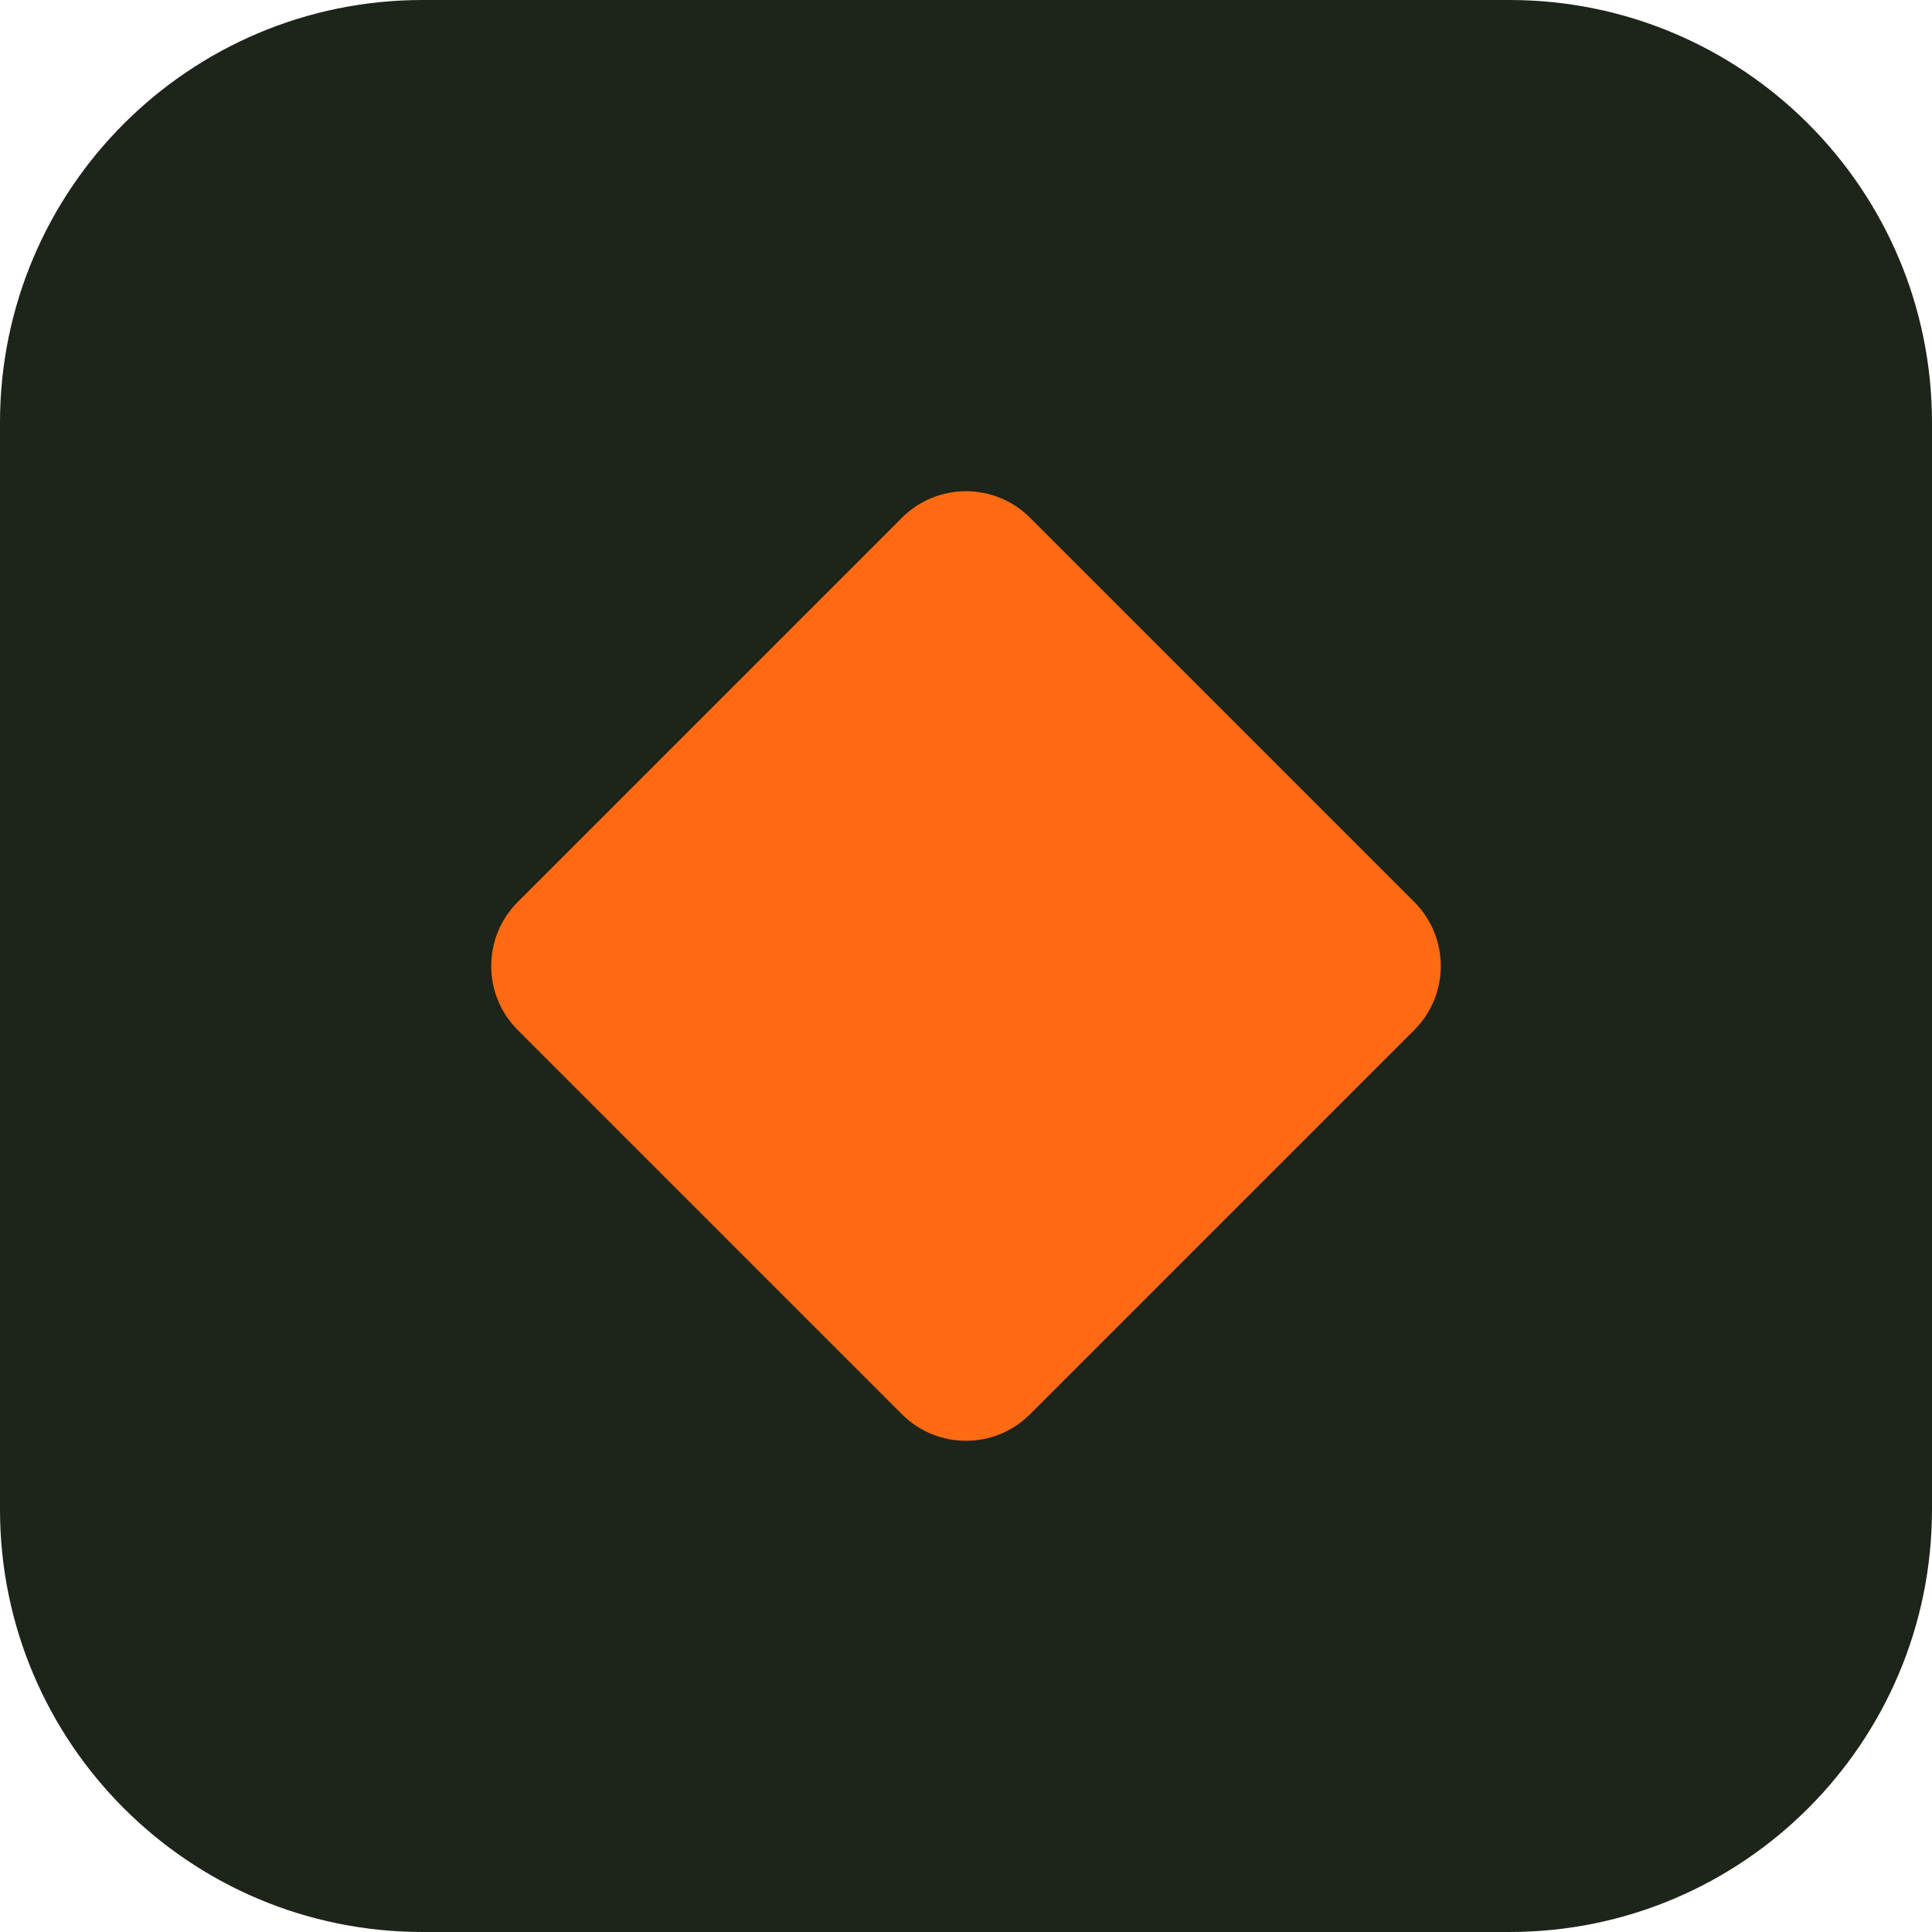
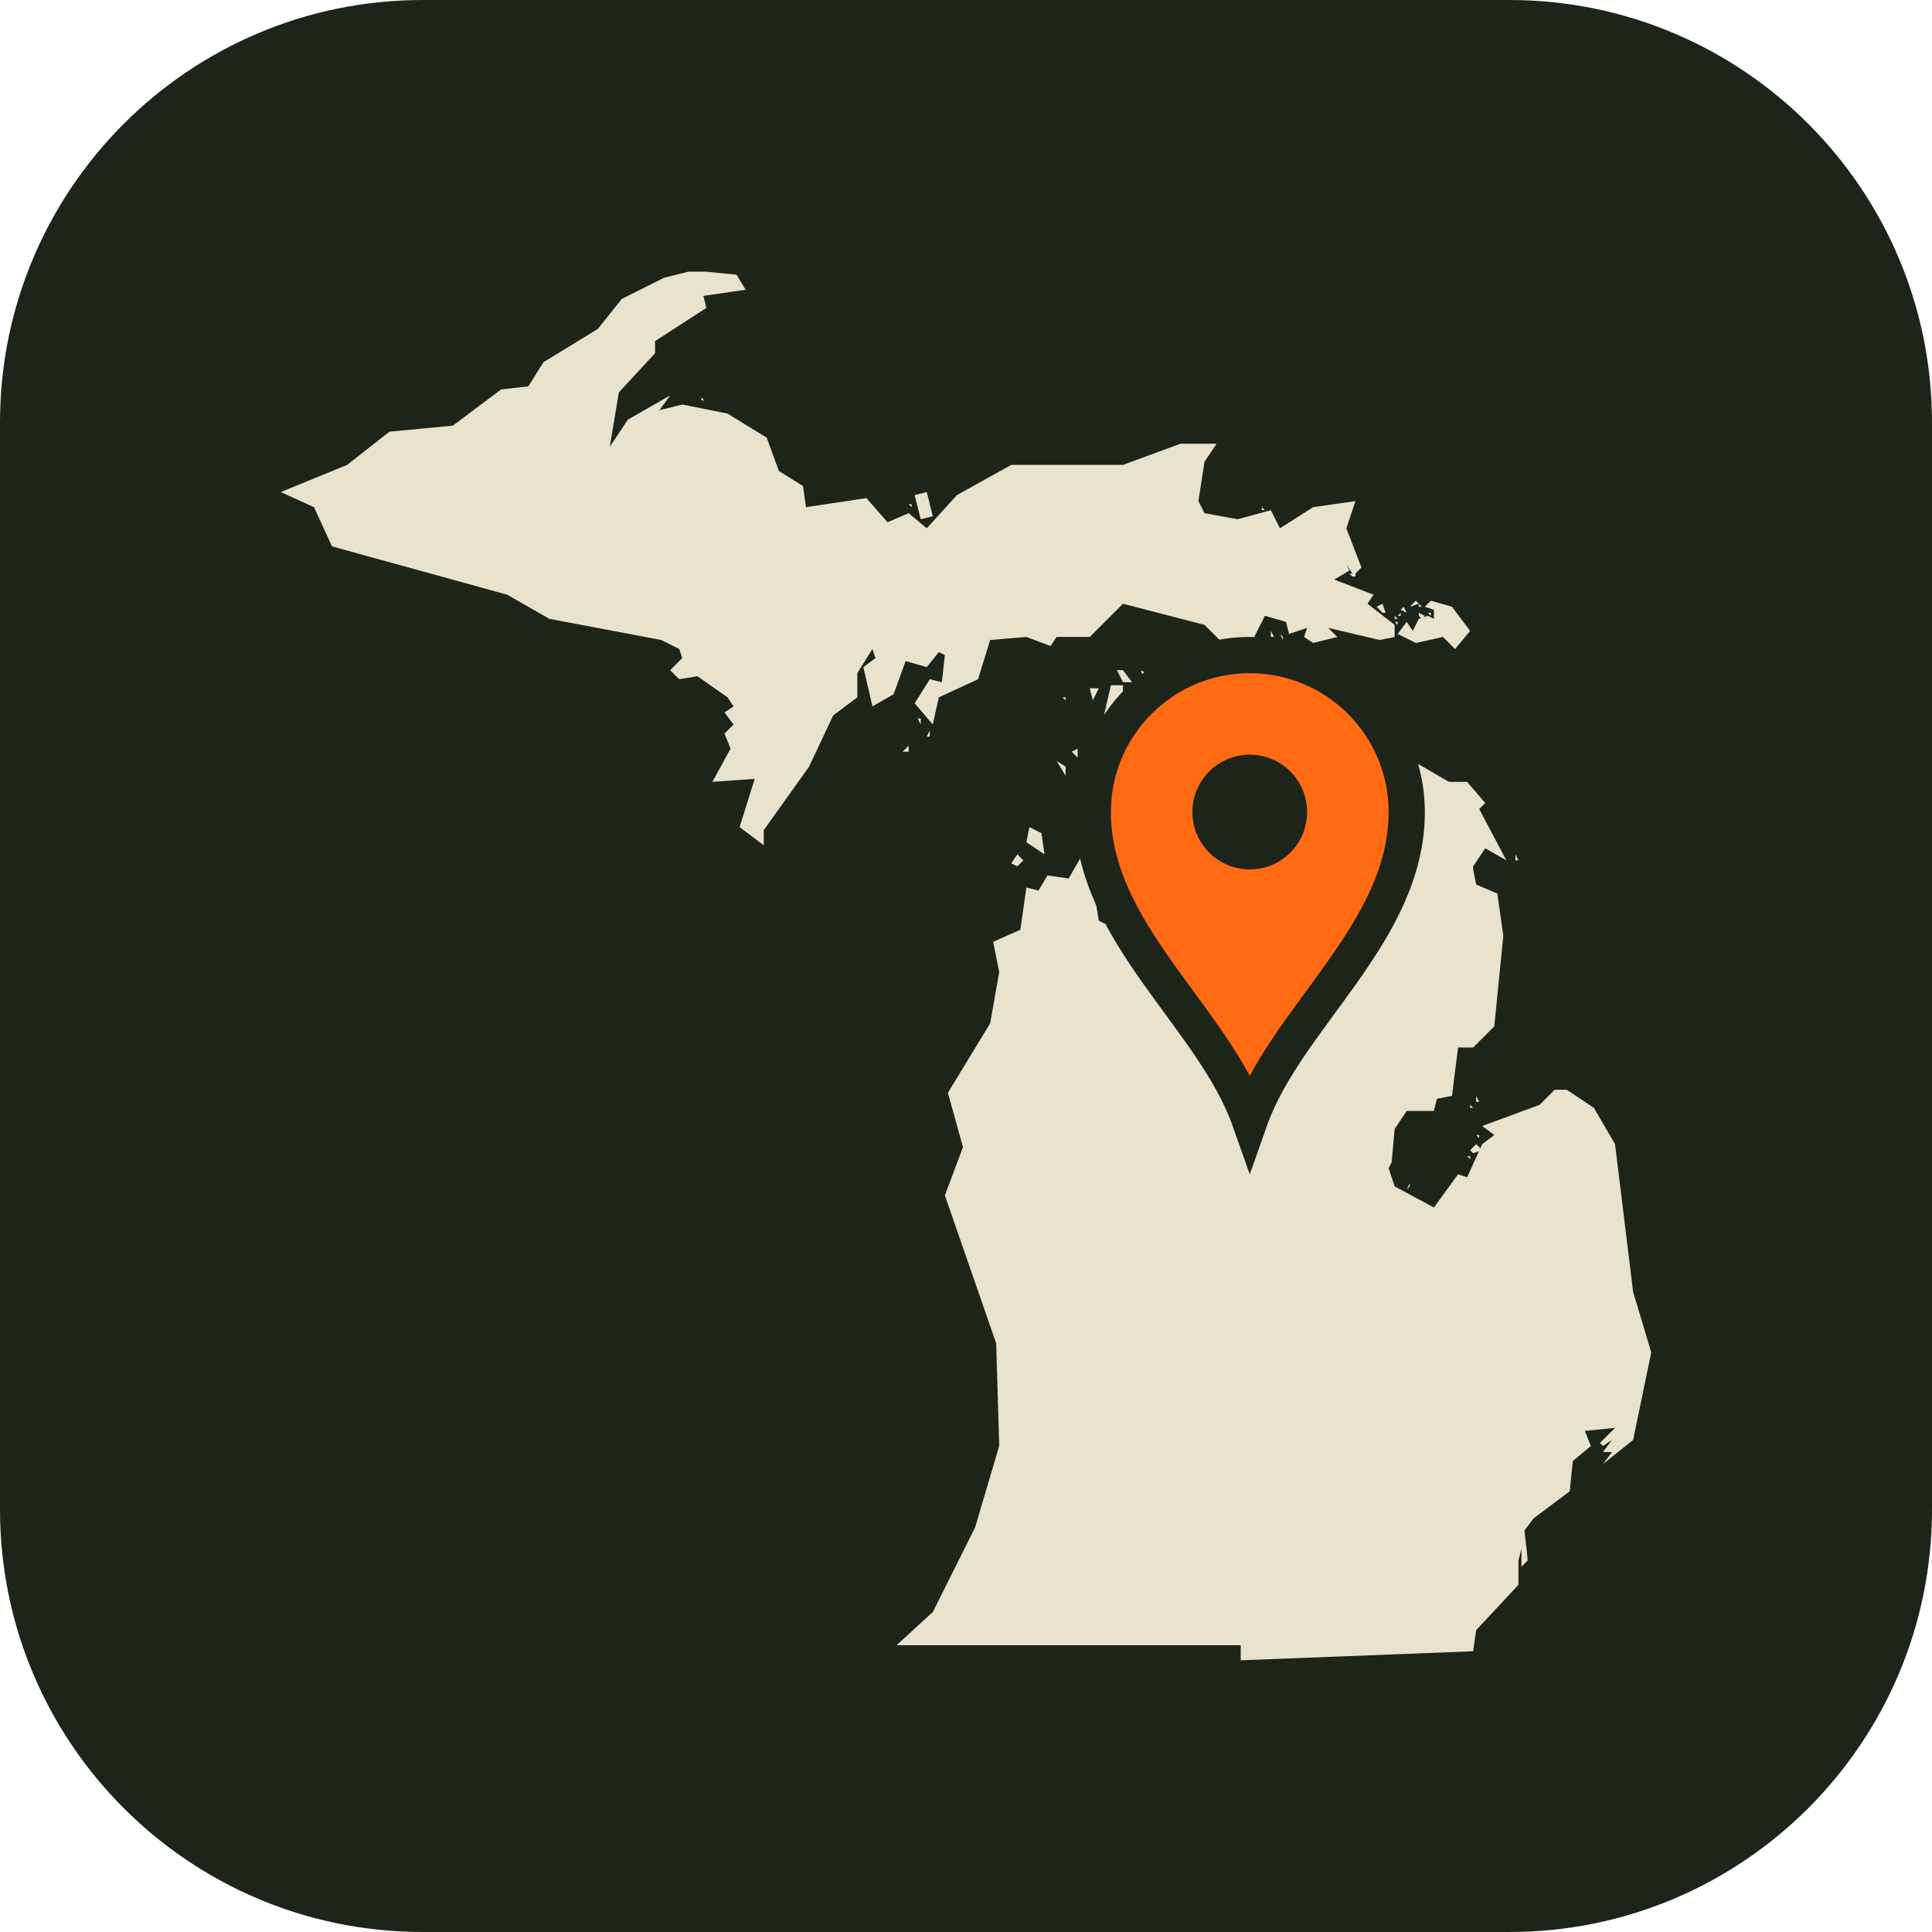
<svg xmlns="http://www.w3.org/2000/svg" viewBox="0 0 64 64">
  <rect width="64" height="64" rx="14" fill="#1d2419" />
-   <rect x="20" y="20" width="24" height="24" rx="3" fill="#ff6a13" transform="rotate(45 32 32)" />
+   <path d="M18.2 20.5 L16.8 19.7 L11.0 18.1 L10.4 16.8 L9.3 16.3 L11.5 15.4 L12.9 14.3 L15.0 14.1 L16.6 12.9 L17.5 12.8 L18.0 12.0 L19.8 10.9 L20.6 9.9 L22.0 9.2 L22.8 9.0 L23.4 9.0 L24.4 9.1 L24.7 9.6 L23.3 9.8 L23.4 10.2 L21.7 11.3 L21.7 11.7 L20.5 13.0 L20.2 14.8 L20.8 13.9 L22.2 13.1 L21.4 14.2 L21.8 13.6 L22.6 13.4 L24.1 13.7 L25.4 14.5 L25.8 15.6 L26.6 16.1 L26.7 16.8 L28.7 16.5 L29.4 17.3 L30.1 17.0 L30.7 17.5 L31.7 16.4 L33.5 15.4 L37.2 15.4 L39.1 14.7 L40.3 14.7 L39.9 15.3 L39.7 16.6 L39.9 17.0 L41.0 17.2 L42.1 16.9 L42.4 17.5 L43.5 16.8 L44.9 16.6 L44.6 17.5 L45.1 18.8 L45.0 18.9 L44.9 19.0 L44.9 19.1 L44.8 19.1 L44.8 19.1 L44.7 19.0 L44.8 19.0 L44.6 18.7 L44.7 18.9 L44.2 19.2 L45.5 19.7 L45.3 20.0 L46.2 20.7 L46.2 21.1 L45.7 21.2 L44.0 20.8 L44.3 21.1 L43.5 21.3 L43.2 21.1 L43.3 20.8 L42.7 21.0 L42.6 20.6 L41.9 20.4 L41.5 21.2 L41.7 21.9 L41.6 22.6 L43.1 23.5 L44.5 23.7 L45.2 24.8 L46.1 24.8 L48.0 25.9 L48.6 25.9 L49.2 26.6 L49.0 26.8 L49.9 28.5 L49.2 28.1 L48.8 28.7 L48.8 28.8 L48.9 29.3 L49.6 29.6 L49.8 31.0 L49.5 34.0 L48.8 34.7 L48.3 34.7 L48.1 36.3 L47.6 36.4 L47.5 36.8 L46.6 36.8 L46.2 37.4 L46.1 38.5 L46.0 38.7 L46.2 39.3 L47.5 40.0 L48.3 38.9 L48.6 39.0 L49.1 37.9 L49.5 37.6 L49.1 37.3 L51.0 36.6 L51.5 36.1 L51.9 36.1 L52.8 36.7 L53.5 37.9 L54.1 42.8 L54.7 44.8 L54.1 47.7 L53.1 48.5 L53.4 48.1 L53.1 48.1 L53.4 47.7 L53.1 47.9 L53.0 47.8 L53.5 47.3 L52.5 47.4 L52.7 47.9 L52.1 48.4 L52.0 49.4 L50.8 50.3 L50.5 50.7 L50.6 51.6 L50.6 51.5 L50.6 51.7 L50.4 51.9 L50.4 51.3 L50.3 51.7 L50.3 52.5 L48.9 54.0 L48.8 54.7 L41.1 55.0 L41.1 54.5 L29.7 54.5 L30.9 53.4 L32.3 50.6 L33.1 47.9 L33.0 44.5 L31.3 39.6 L31.9 38.0 L31.4 36.2 L32.8 33.9 L33.1 32.2 L32.9 31.2 L33.8 30.8 L34.0 29.4 L34.4 29.5 L34.7 29.0 L35.4 29.1 L36.5 27.2 L36.9 27.0 L36.9 27.7 L36.6 27.7 L36.8 28.4 L36.4 28.9 L36.6 28.8 L36.3 29.9 L36.4 30.5 L36.6 30.6 L37.0 29.6 L36.8 29.6 L37.3 28.8 L37.2 29.9 L36.8 30.6 L37.0 30.7 L37.8 29.1 L38.0 26.4 L38.9 25.8 L40.5 25.6 L39.6 25.1 L39.3 24.1 L40.3 23.1 L39.9 22.6 L41.2 22.8 L41.6 22.0 L41.4 22.1 L41.0 21.8 L39.9 20.7 L37.2 20.0 L36.1 21.1 L35.0 21.1 L34.8 21.4 L34.0 21.1 L32.8 21.2 L32.4 22.5 L31.1 23.1 L30.9 24.0 L30.3 23.3 L30.8 22.5 L31.2 22.6 L31.3 21.7 L31.1 21.6 L30.7 22.1 L30.0 21.9 L29.6 23.0 L28.9 23.4 L28.6 22.1 L29.0 21.8 L28.9 21.5 L28.4 22.3 L28.4 23.1 L27.6 23.7 L26.8 25.4 L25.3 27.5 L25.3 28.0 L24.5 27.4 L25.0 25.8 L23.6 25.9 L24.2 24.8 L24.0 24.3 L24.3 24.0 L24.0 23.6 L24.3 23.4 L24.1 23.1 L23.1 22.4 L22.5 22.5 L22.2 22.2 L22.6 21.8 L22.5 21.5 L21.9 21.2 L18.2 20.5Z M46.3 21.0 L46.6 20.6 L46.8 20.9 L47.0 20.5 L47.3 20.4 L47.5 20.5 L47.5 20.2 L47.2 20.1 L47.4 19.9 L48.1 20.1 L48.7 20.9 L48.2 21.5 L47.8 21.1 L46.9 21.3 L46.3 21.0Z M36.5 24.0 L36.8 22.7 L37.2 22.7 L37.2 23.9 L36.8 24.2 L36.5 24.0Z M42.3 22.2 L43.3 22.3 L43.7 22.6 L43.3 23.0 L42.3 22.2Z M30.3 16.4 L30.7 16.3 L30.9 17.1 L30.5 17.2 L30.3 16.4Z M34.1 27.4 L34.5 27.6 L34.6 28.3 L34.0 27.9 L34.1 27.4Z M37.0 22.2 L37.2 22.2 L37.5 22.6 L37.2 22.6 L37.0 22.2Z M33.5 28.6 L33.7 28.3 L33.9 28.5 L33.7 28.7 L33.5 28.6Z M36.2 23.2 L36.1 22.8 L36.4 22.8 L36.2 23.2Z M35.0 25.2 L35.3 25.4 L35.3 25.7 L35.0 25.2Z M37.9 22.6 L37.8 22.2 L38.1 22.4 L37.9 22.6Z M42.2 22.0 L42.1 21.7 L42.3 22.0 L42.2 22.0Z M30.7 24.4 L30.8 24.2 L30.8 24.4 L30.7 24.4Z M48.7 38.1 L48.9 37.9 L49.1 38.1 L48.8 38.2 L48.7 38.1Z M29.9 24.9 L30.1 24.7 L30.1 24.9 L29.9 24.9Z M47.0 20.3 L47.2 20.4 L47.1 20.5 L47.0 20.4 L47.0 20.3Z M45.6 20.1 L45.8 20.0 L45.9 20.3 L45.8 20.3 L45.6 20.1Z M46.7 20.1 L46.9 19.9 L47.0 20.0 L46.7 20.1Z M42.1 21.1 L42.1 20.9 L42.2 21.1 L42.1 21.1Z M35.5 24.9 L35.7 24.8 L35.7 25.1 L35.5 24.9Z M39.9 22.7 L39.7 22.6 L39.9 22.7 L39.9 22.7Z M30.5 24.0 L30.4 23.8 L30.5 23.8 L30.5 24.0Z M48.9 38.0 L48.9 37.8 L48.9 37.9 L48.9 38.0Z M46.4 20.2 L46.5 20.1 L46.6 20.3 L46.4 20.2Z M42.5 21.2 L42.4 21.0 L42.5 21.1 L42.5 21.2Z M42.2 22.2 L42.3 22.1 L42.4 22.2 L42.2 22.2Z M49.4 27.2 L49.5 27.2 L49.6 27.2 L49.4 27.2Z M40.7 21.9 L40.8 21.9 L40.8 21.9 L40.7 21.9Z M35.3 23.2 L35.2 23.1 L35.3 23.1 L35.3 23.2Z M50.2 28.5 L50.2 28.3 L50.3 28.5 L50.2 28.5Z M48.9 36.5 L48.9 36.3 L49.0 36.5 L48.9 36.5Z M46.6 39.4 L46.7 39.2 L46.7 39.3 L46.6 39.4Z M49.0 37.7 L48.9 37.6 L49.0 37.6 L49.0 37.7Z M30.6 24.6 L30.6 24.5 L30.6 24.6 L30.6 24.6Z M50.1 28.4 L50.1 28.3 L50.1 28.4 L50.1 28.4Z M23.2 13.2 L23.3 13.2 L23.3 13.3 L23.2 13.2Z M36.8 29.8 L36.7 29.7 L36.8 29.7 L36.8 29.8Z M49.7 28.2 L49.7 28.1 L49.7 28.3 L49.7 28.2Z M30.1 16.7 L30.2 16.7 L30.2 16.8 L30.1 16.7Z M44.2 21.0 L44.1 21.0 L44.1 21.0 L44.2 21.0Z M29.3 17.0 L29.3 16.9 L29.3 17.0 L29.3 17.0Z M47.4 20.4 L47.3 20.3 L47.4 20.3 L47.4 20.4Z M21.5 12.3 L21.5 12.2 L21.5 12.2 L21.5 12.3Z M36.6 22.3 L36.6 22.2 L36.6 22.3 L36.6 22.3Z M23.0 13.2 L23.0 13.1 L23.0 13.2 L23.0 13.2Z M46.4 20.3 L46.4 20.2 L46.4 20.3 L46.4 20.3Z M46.5 20.3 L46.6 20.4 L46.5 20.3 L46.5 20.3Z M49.0 28.9 L49.0 28.8 L49.0 28.8 L49.0 28.9Z M50.4 52.0 L50.4 51.9 L50.4 52.0 L50.4 52.0Z M36.1 22.6 L36.2 22.6 L36.2 22.6 L36.1 22.6Z M36.7 22.1 L36.7 22.0 L36.7 22.0 L36.7 22.1Z M47.0 20.1 L47.0 20.0 L47.1 20.1 L47.0 20.1Z M43.0 17.2 L43.1 17.1 L43.1 17.1 L43.0 17.2Z M50.6 50.8 L50.6 50.7 L50.6 50.8 L50.6 50.8Z M47.1 20.5 L47.1 20.4 L47.2 20.5 L47.1 20.5Z M47.4 20.3 L47.4 20.3 L47.4 20.2 L47.4 20.3Z M44.5 19.0 L44.5 19.0 L44.5 19.0 L44.5 19.0Z M46.9 20.3 L46.8 20.3 L46.9 20.3 L46.9 20.3Z M43.3 21.4 L43.3 21.4 L43.3 21.5 L43.3 21.4Z M30.3 17.0 L30.3 16.9 L30.3 17.0 L30.3 17.0Z M48.5 38.5 L48.6 38.5 L48.6 38.5 L48.5 38.5Z M30.1 22.4 L30.0 22.3 L30.1 22.4 L30.1 22.4Z M30.3 23.9 L30.4 23.9 L30.4 23.9 L30.3 23.9Z M30.0 22.8 L30.0 22.8 L30.1 22.8 L30.0 22.8Z M48.7 36.7 L48.7 36.6 L48.8 36.7 L48.7 36.7Z M43.2 21.0 L43.2 21.0 L43.2 20.9 L43.2 21.0Z M47.0 20.3 L47.0 20.2 L47.0 20.2 L47.0 20.3Z M48.7 38.3 L48.7 38.2 L48.7 38.3 L48.7 38.3Z M46.7 20.6 L46.7 20.5 L46.7 20.6 L46.7 20.6Z M30.3 24.7 L30.3 24.6 L30.3 24.7 L30.3 24.7Z M47.0 21.3 L47.0 21.3 L47.0 21.3 L47.0 21.3Z M30.6 22.8 L30.6 22.9 L30.6 22.8 L30.6 22.8Z M50.0 28.3 L50.1 28.3 L50.1 28.3 L50.0 28.3Z M48.8 54.6 L48.8 54.6 L48.8 54.5 L48.8 54.6Z M46.7 20.2 L46.8 20.2 L46.8 20.2 L46.7 20.2Z M42.7 21.1 L42.7 21.1 L42.7 21.1 L42.7 21.1Z M44.5 19.1 L44.5 19.1 L44.5 19.1 L44.5 19.1Z M45.7 20.0 L45.8 20.0 L45.8 20.0 L45.7 20.0Z M46.9 20.5 L46.9 20.5 L46.9 20.5 L46.9 20.5Z M46.4 20.4 L46.4 20.3 L46.4 20.3 L46.4 20.4Z M46.3 20.7 L46.2 20.6 L46.3 20.6 L46.3 20.7Z M38.3 22.2 L38.3 22.3 L38.3 22.2 L38.3 22.2Z M30.3 24.8 L30.3 24.7 L30.3 24.8 L30.3 24.8Z M48.7 38.4 L48.6 38.3 L48.7 38.3 L48.7 38.4Z M46.7 20.5 L46.7 20.5 L46.7 20.5 L46.7 20.5Z M45.5 21.2 L45.5 21.1 L45.5 21.2 L45.5 21.2Z M41.9 16.9 L41.8 16.9 L41.8 16.8 L41.9 16.9Z M45.6 19.9 L45.6 19.9 L45.6 19.9 L45.6 19.9Z M42.8 17.2 L42.8 17.3 L42.8 17.3 L42.8 17.2Z M46.6 20.4 L46.6 20.4 L46.6 20.5 L46.6 20.4Z M41.4 22.1 L41.3 22.0 L41.4 22.1 L41.4 22.1Z M46.9 20.1 L46.9 20.1 L46.9 20.1 L46.9 20.1Z M44.4 21.0 L44.3 21.0 L44.3 21.0 L44.4 21.0Z M44.6 16.5 L44.6 16.5 L44.6 16.6 L44.6 16.5Z M30.2 24.6 L30.3 24.6 L30.3 24.6 L30.2 24.6Z M46.9 20.7 L46.9 20.7 L46.9 20.7 L46.9 20.7Z M47.2 20.5 L47.2 20.5 L47.2 20.5 L47.2 20.5Z M36.8 27.9 L36.8 27.9 L36.8 27.9 L36.8 27.9Z M48.9 28.4 L48.9 28.4 L48.9 28.4 L48.9 28.4Z M42.5 21.2 L42.5 21.2 L42.5 21.2 L42.5 21.2Z M46.7 20.3 L46.7 20.3 L46.7 20.3 L46.7 20.3Z M47.1 21.2 L47.0 21.2 L47.0 21.2 L47.1 21.2Z M45.8 20.0 L45.8 20.0 L45.8 20.0 L45.8 20.0Z M48.9 36.6 L48.9 36.5 L48.9 36.5 L48.9 36.6Z M44.5 19.4 L44.5 19.4 L44.5 19.4 L44.5 19.4Z M43.2 20.8 L43.2 20.8 L43.2 20.8 L43.2 20.8Z M53.0 48.2 L53.0 48.2 L53.0 48.2 L53.0 48.2Z M47.1 20.1 L47.1 20.0 L47.1 20.1 L47.1 20.1Z M44.3 17.3 L44.3 17.3 L44.3 17.3 L44.3 17.3Z M45.2 19.5 L45.2 19.6 L45.2 19.5 L45.2 19.5Z M45.7 20.0 L45.7 19.9 L45.7 20.0 L45.7 20.0Z M46.8 20.8 L46.8 20.8 L46.8 20.8 L46.8 20.8Z M46.5 39.4 L46.5 39.5 L46.5 39.5 L46.5 39.4Z M37.5 22.6 L37.5 22.6 L37.5 22.6 L37.5 22.6Z M43.1 20.8 L43.1 20.8 L43.1 20.8 L43.1 20.8Z M46.8 20.7 L46.8 20.7 L46.8 20.7 L46.8 20.7Z M44.9 17.8 L44.9 17.8 L44.9 17.8 L44.9 17.8Z M44.9 17.7 L44.9 17.7 L44.9 17.7 L44.9 17.7Z M38.3 22.3 L38.3 22.3 L38.3 22.3 L38.3 22.3Z M44.7 17.3 L44.7 17.3 L44.7 17.3 L44.7 17.3Z M45.4 21.1 L45.4 21.1 L45.4 21.1 L45.4 21.1Z M37.5 20.2 L37.5 20.2 L37.5 20.2 L37.5 20.2Z M40.3 16.6 L40.3 16.6 L40.3 16.5 L40.3 16.6Z M43.0 17.2 L43.0 17.2 L43.0 17.2 L43.0 17.2Z M47.2 20.4 L47.2 20.5 L47.2 20.4 L47.2 20.4Z M36.4 22.8 L36.4 22.8 L36.4 22.8 L36.4 22.8Z M47.1 20.2 L47.1 20.2 L47.1 20.2 L47.1 20.2Z M46.3 20.6 L46.3 20.6 L46.3 20.6 L46.3 20.6Z M46.3 20.3 L46.3 20.3 L46.3 20.3 L46.3 20.3Z M46.3 20.5 L46.2 20.5 L46.2 20.4 L46.3 20.5Z M44.4 21.0 L44.4 21.0 L44.3 21.0 L44.4 21.0Z M50.4 52.4 L50.3 52.5 L50.3 52.5 L50.4 52.4Z M44.6 19.3 L44.6 19.3 L44.6 19.3 L44.6 19.3Z M50.6 51.7 L50.6 51.7 L50.6 51.7 L50.6 51.7Z M45.2 19.1 L45.2 19.1 L45.2 19.1 L45.2 19.1Z M46.3 20.6 L46.3 20.6 L46.3 20.6 L46.3 20.6Z M44.2 17.3 L44.2 17.3 L44.2 17.3 L44.2 17.3Z M44.6 19.3 L44.6 19.3 L44.6 19.3 L44.6 19.3Z M44.5 19.4 L44.5 19.4 L44.4 19.4 L44.5 19.4Z M45.5 19.7 L45.5 19.7 L45.5 19.7 L45.5 19.7Z M45.5 19.6 L45.5 19.7 L45.5 19.6 L45.5 19.6Z M46.4 20.4 L46.3 20.4 L46.4 20.3 L46.4 20.4Z" fill="#e9e2cc" />
+   <path d="M41.4 37.1 c-1.2-3.4-5.2-6.2-5.2-10.2a5.2 5.2 0 0 1 10.4 0c0 4-4 6.8-5.2 10.2z" fill="#ff6a13" stroke="#1d2419" stroke-width="1.2" />
+   <circle cx="41.4" cy="26.9" r="1.9" fill="#1d2419" />
</svg>
